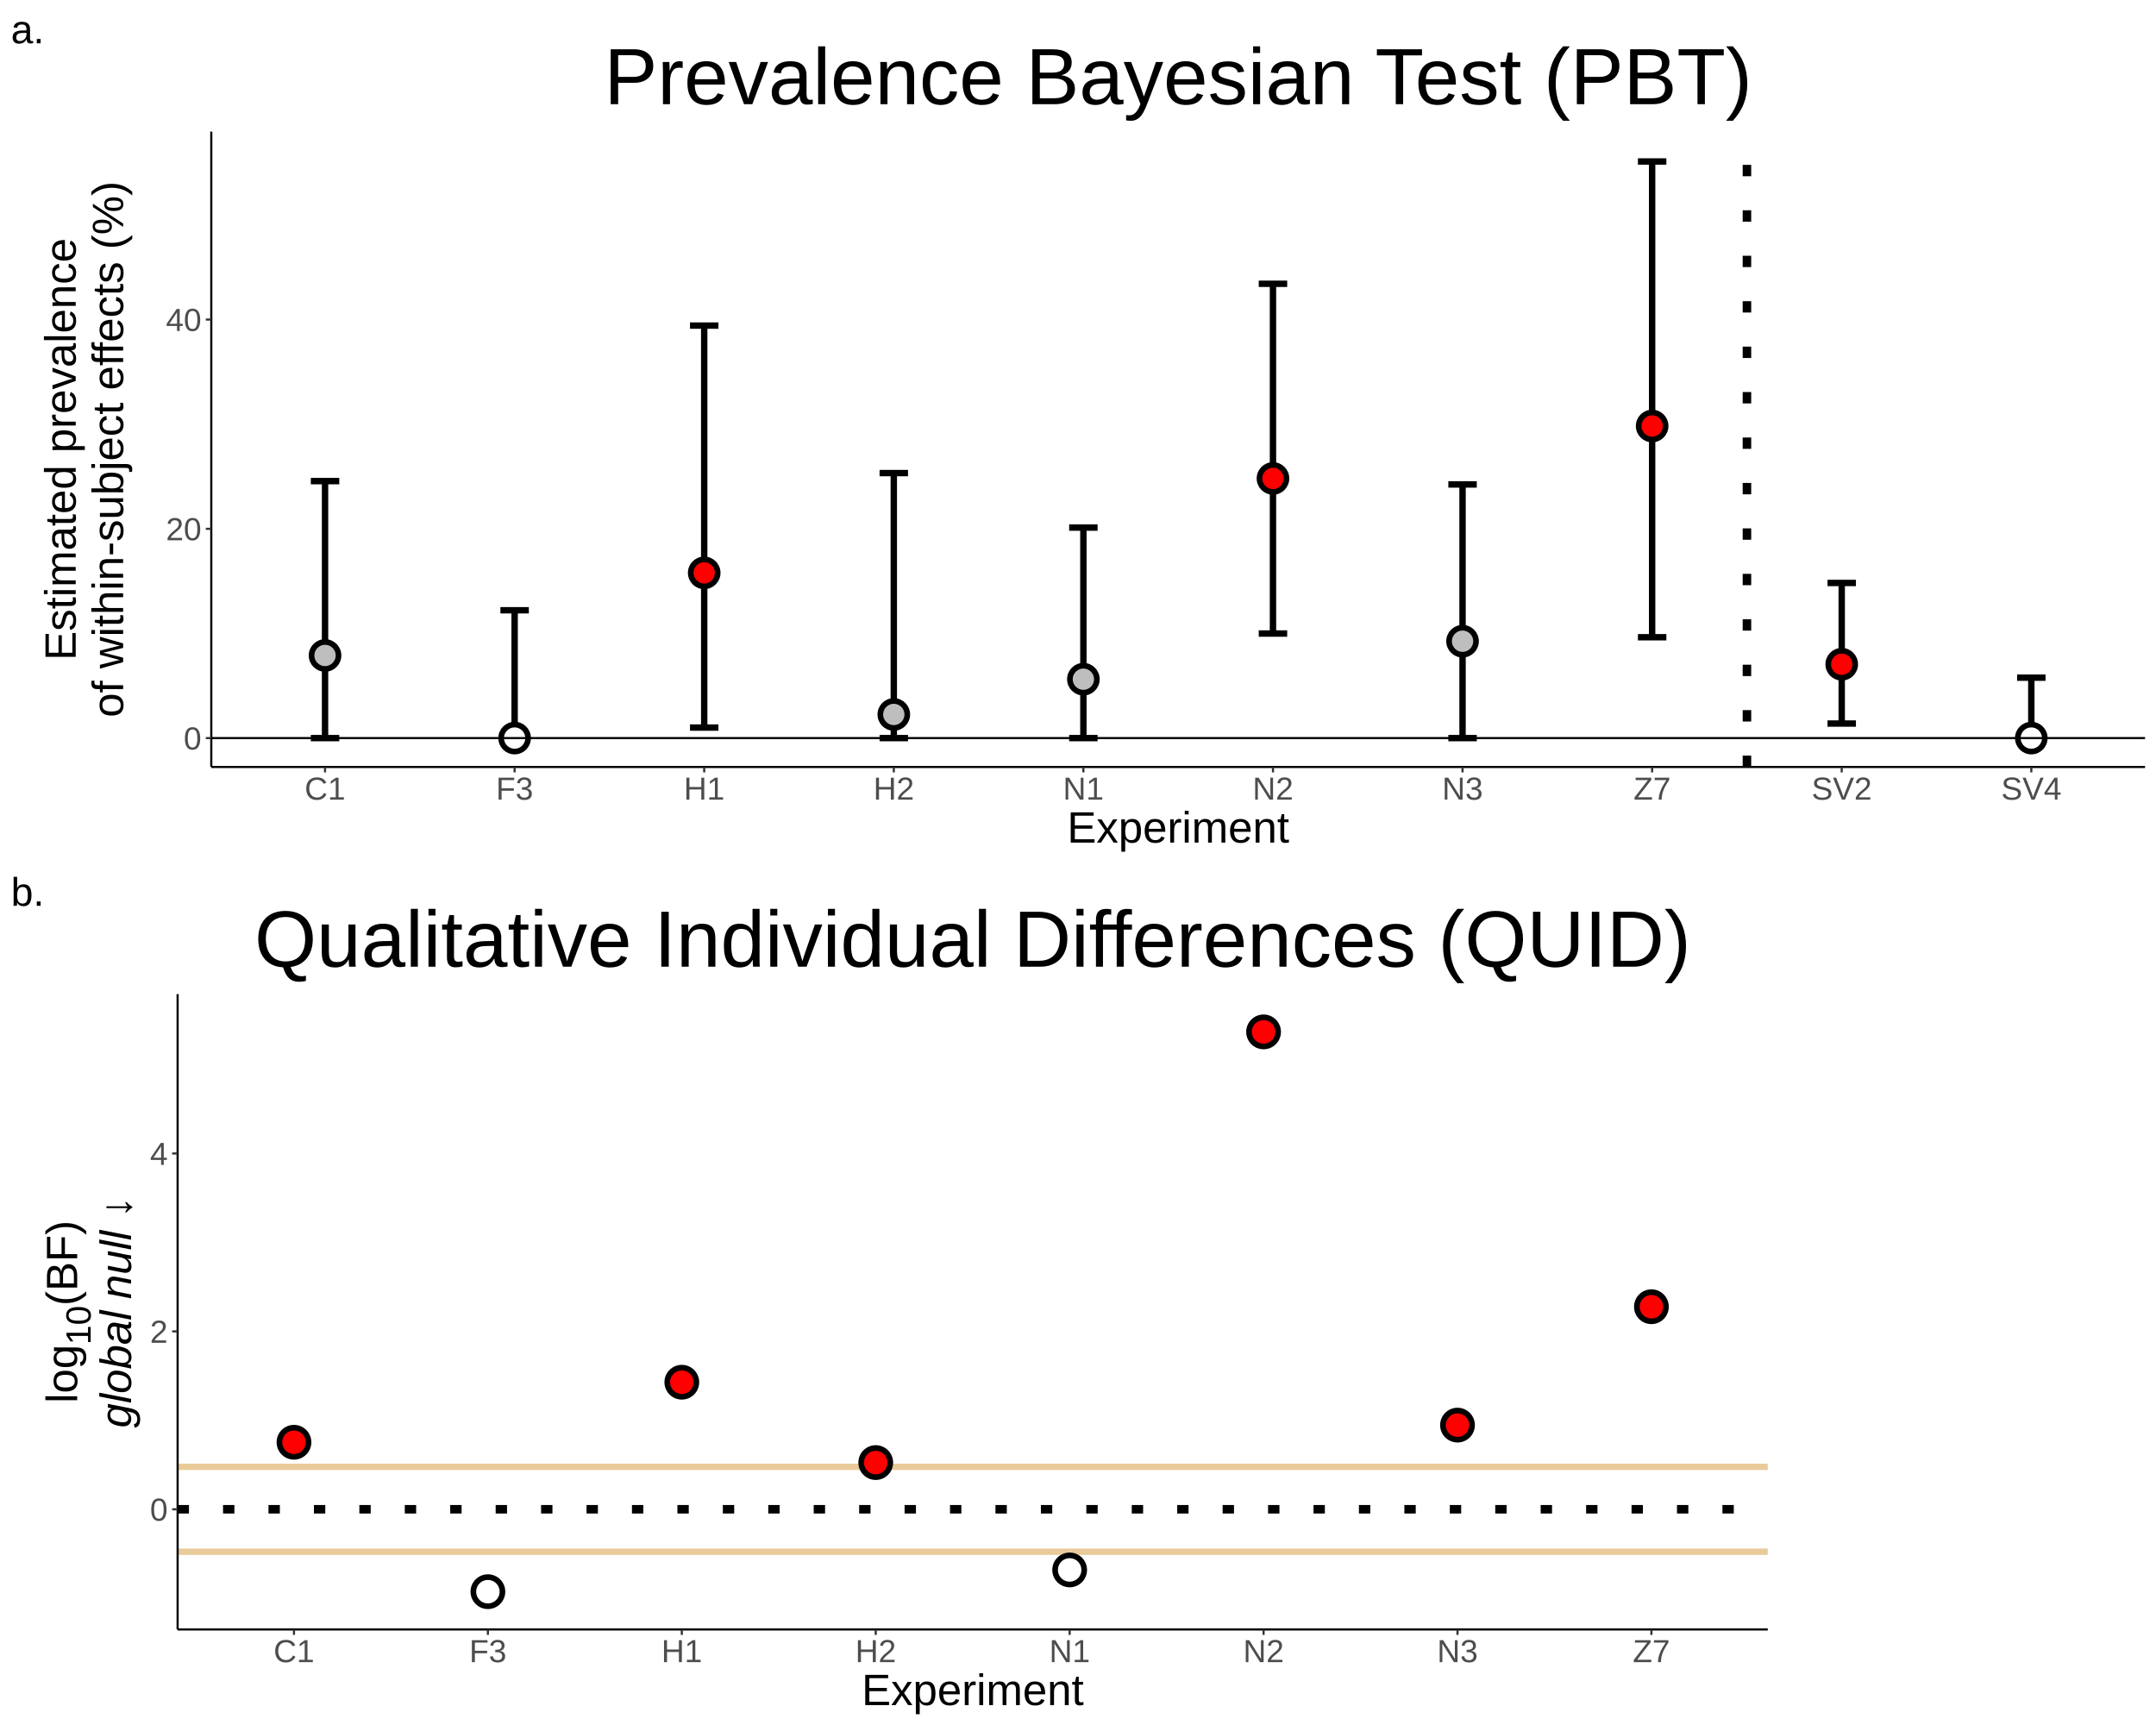
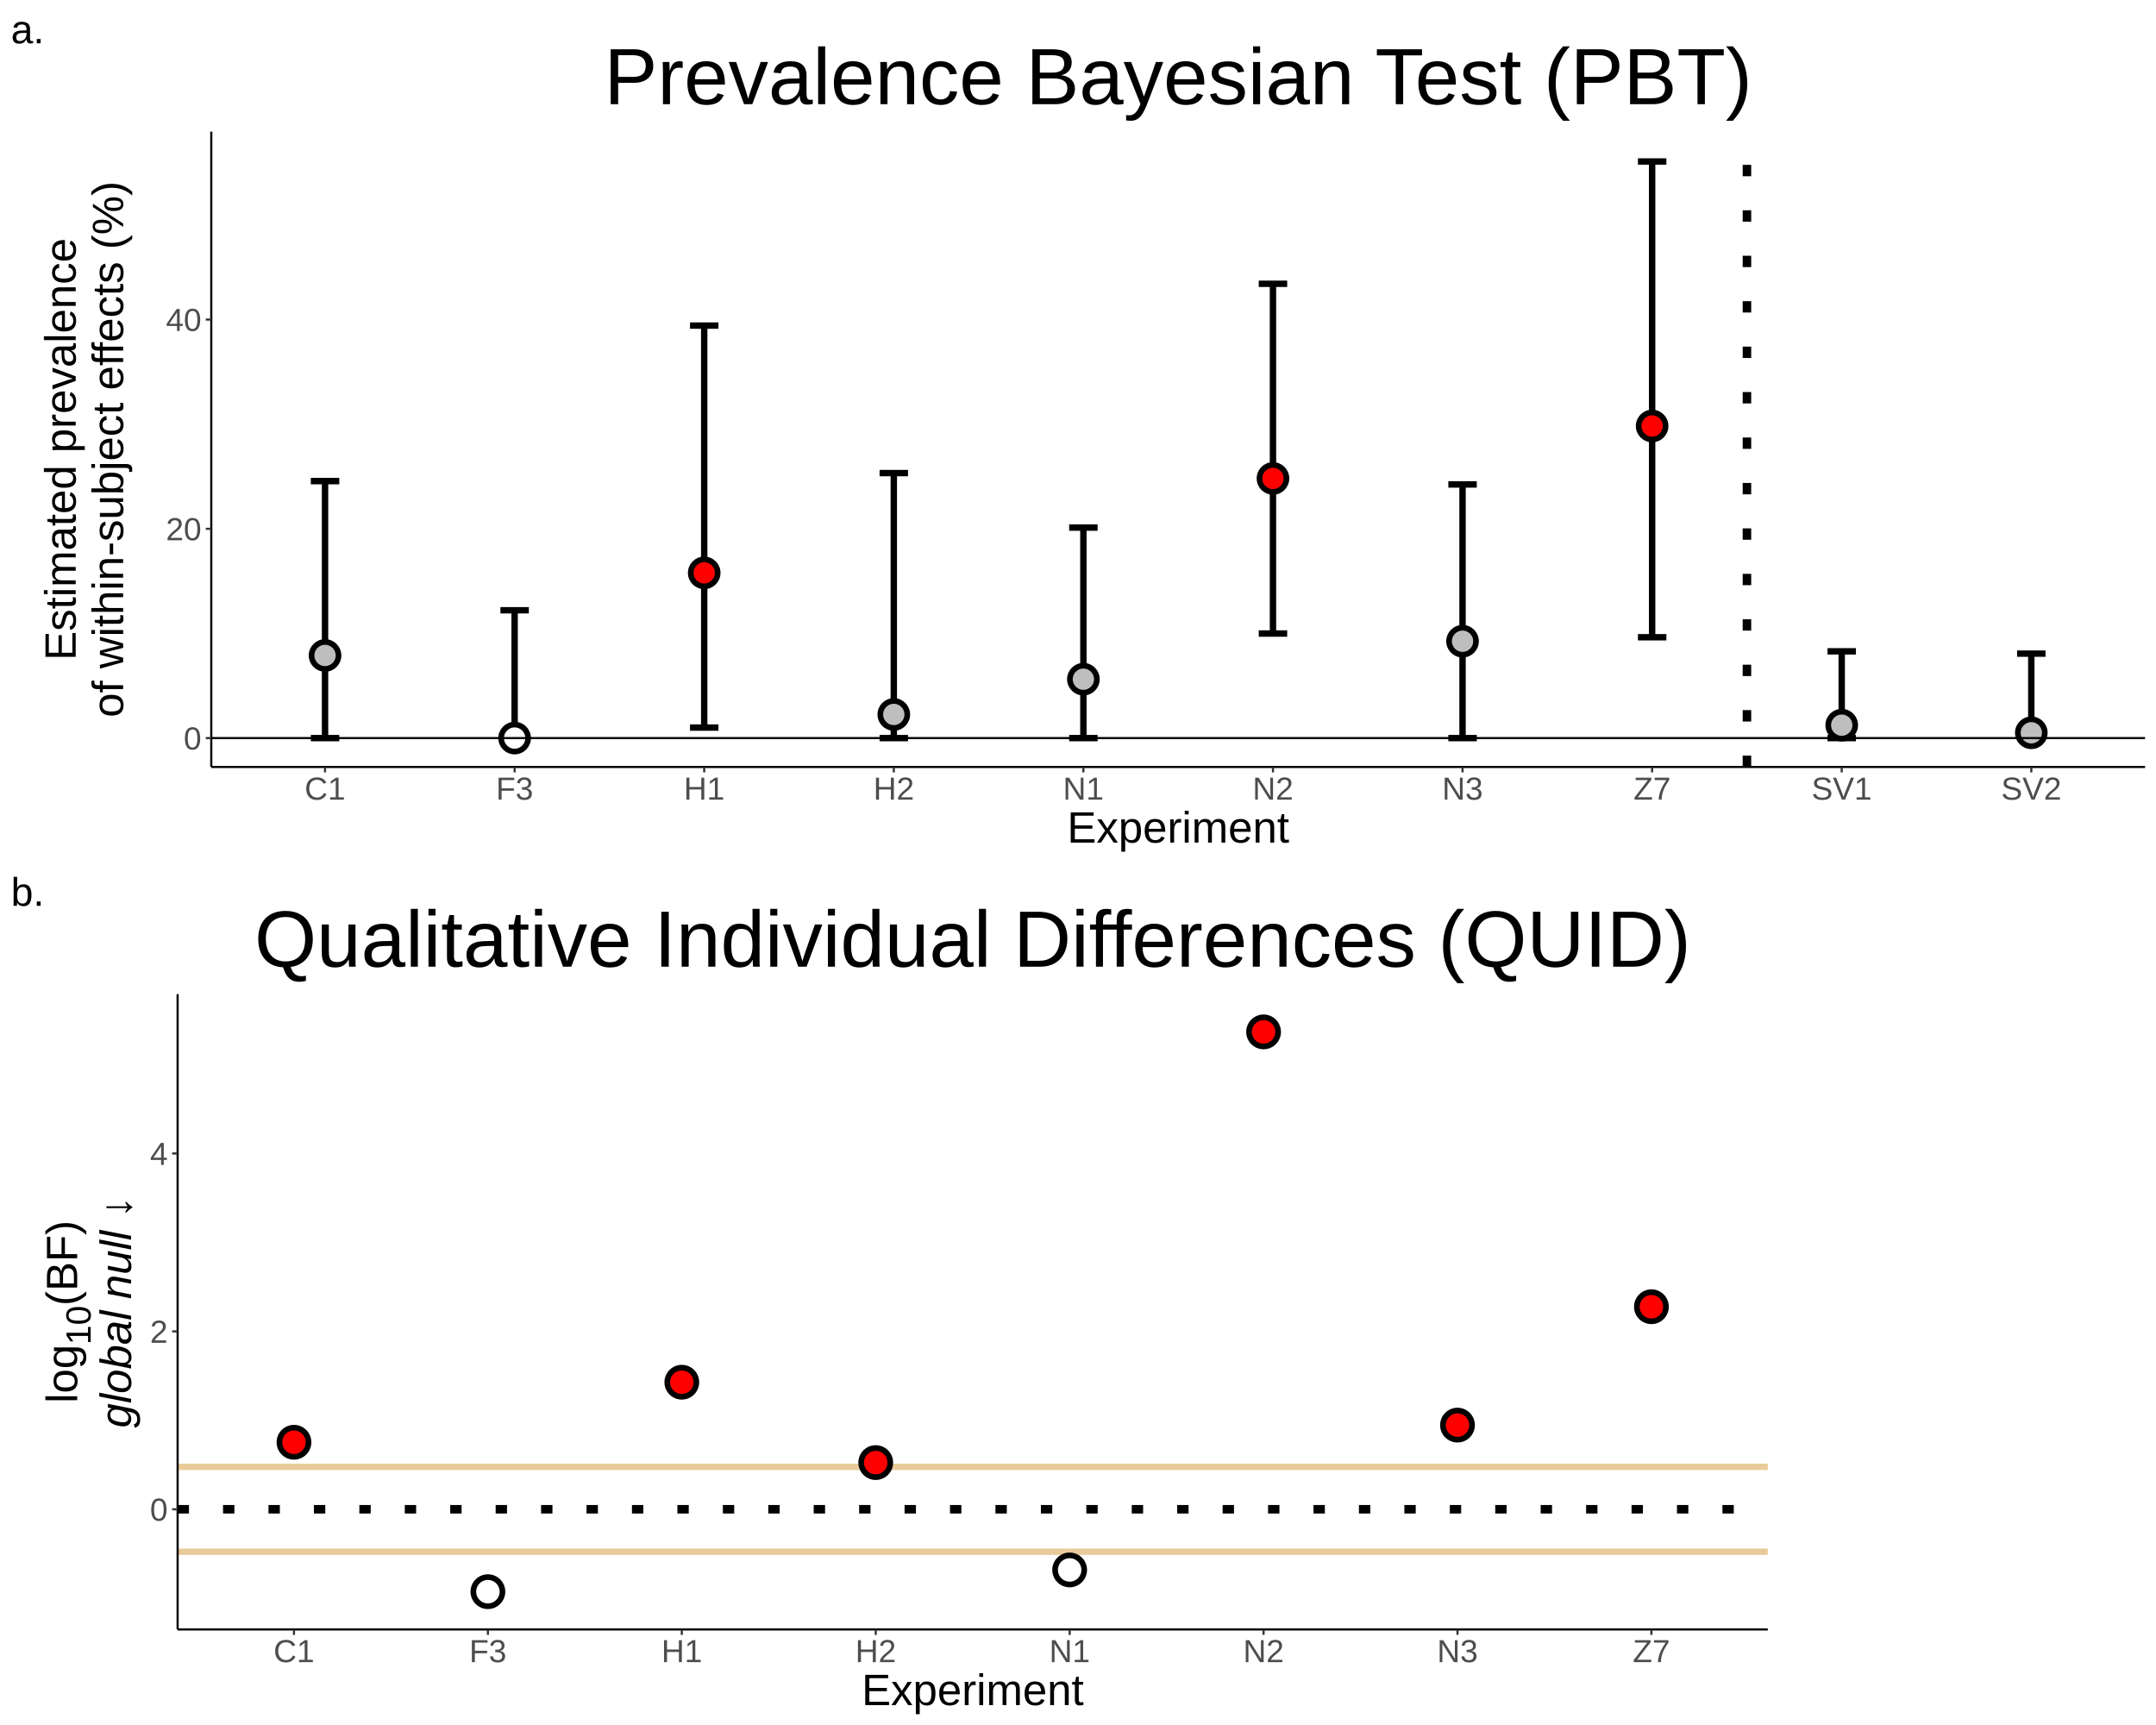
<svg xmlns="http://www.w3.org/2000/svg" class="svglite" width="1080.00pt" height="864.00pt" viewBox="0 0 1080.00 864.00">
  <defs>
    <style type="text/css">
    .svglite line, .svglite polyline, .svglite polygon, .svglite path, .svglite rect, .svglite circle {
      fill: none;
      stroke: #000000;
      stroke-linecap: round;
      stroke-linejoin: round;
      stroke-miterlimit: 10.00;
    }
    .svglite text {
      white-space: pre;
    }
  </style>
  </defs>
  <rect width="100%" height="100%" style="stroke: none; fill: #FFFFFF;" />
  <defs>
    <clipPath id="cpMC4wMHwxMDgwLjAwfDAuMDB8ODY0LjAw">
      <rect x="0.00" y="0.00" width="1080.00" height="864.00" />
    </clipPath>
  </defs>
  <g clip-path="url(#cpMC4wMHwxMDgwLjAwfDAuMDB8ODY0LjAw)">
</g>
  <defs>
    <clipPath id="cpMC4wMHwxMDgwLjAwfDAuMDB8NDMyLjAw">
      <rect x="0.00" y="0.00" width="1080.00" height="432.00" />
    </clipPath>
  </defs>
  <g clip-path="url(#cpMC4wMHwxMDgwLjAwfDAuMDB8NDMyLjAw)">
    <rect x="0.00" y="0.00" width="1080.00" height="432.00" style="stroke-width: 1.07; stroke: #FFFFFF; fill: #FFFFFF;" />
  </g>
  <g clip-path="url(#cpMC4wMHwxMDgwLjAwfDAuMDB8ODY0LjAw)">
</g>
  <defs>
    <clipPath id="cpMTA1Ljg0fDEwNzQuNTJ8NjUuOTJ8Mzg0LjE0">
      <rect x="105.84" y="65.92" width="968.68" height="318.22" />
    </clipPath>
  </defs>
  <g clip-path="url(#cpMTA1Ljg0fDEwNzQuNTJ8NjUuOTJ8Mzg0LjE0)">
    <rect x="105.84" y="65.92" width="968.68" height="318.22" style="stroke-width: 1.07; stroke: none; fill: #FFFFFF;" />
    <polyline points="155.70,240.97 169.95,240.97 " style="stroke-width: 3.20; stroke-linecap: butt;" />
    <polyline points="162.82,240.97 162.82,369.68 " style="stroke-width: 3.20; stroke-linecap: butt;" />
    <polyline points="155.70,369.68 169.95,369.68 " style="stroke-width: 3.20; stroke-linecap: butt;" />
    <polyline points="250.67,305.67 264.91,305.67 " style="stroke-width: 3.20; stroke-linecap: butt;" />
    <polyline points="257.79,305.67 257.79,369.68 " style="stroke-width: 3.20; stroke-linecap: butt;" />
    <polyline points="250.67,369.68 264.91,369.68 " style="stroke-width: 3.20; stroke-linecap: butt;" />
    <polyline points="345.64,163.08 359.88,163.08 " style="stroke-width: 3.20; stroke-linecap: butt;" />
    <polyline points="352.76,163.08 352.76,364.42 " style="stroke-width: 3.20; stroke-linecap: butt;" />
    <polyline points="345.64,364.42 359.88,364.42 " style="stroke-width: 3.20; stroke-linecap: butt;" />
    <polyline points="440.61,236.96 454.85,236.96 " style="stroke-width: 3.20; stroke-linecap: butt;" />
    <polyline points="447.73,236.96 447.73,369.68 " style="stroke-width: 3.20; stroke-linecap: butt;" />
    <polyline points="440.61,369.68 454.85,369.68 " style="stroke-width: 3.20; stroke-linecap: butt;" />
    <polyline points="535.57,264.25 549.82,264.25 " style="stroke-width: 3.20; stroke-linecap: butt;" />
    <polyline points="542.70,264.25 542.70,369.68 " style="stroke-width: 3.20; stroke-linecap: butt;" />
    <polyline points="535.57,369.68 549.82,369.68 " style="stroke-width: 3.20; stroke-linecap: butt;" />
    <polyline points="630.54,142.15 644.79,142.15 " style="stroke-width: 3.20; stroke-linecap: butt;" />
    <polyline points="637.67,142.15 637.67,317.32 " style="stroke-width: 3.20; stroke-linecap: butt;" />
    <polyline points="630.54,317.32 644.79,317.32 " style="stroke-width: 3.20; stroke-linecap: butt;" />
    <polyline points="725.51,242.64 739.76,242.64 " style="stroke-width: 3.20; stroke-linecap: butt;" />
    <polyline points="732.63,242.64 732.63,369.68 " style="stroke-width: 3.20; stroke-linecap: butt;" />
    <polyline points="725.51,369.68 739.76,369.68 " style="stroke-width: 3.20; stroke-linecap: butt;" />
    <polyline points="820.48,80.88 834.73,80.88 " style="stroke-width: 3.20; stroke-linecap: butt;" />
    <polyline points="827.60,80.88 827.60,319.17 " style="stroke-width: 3.20; stroke-linecap: butt;" />
    <polyline points="820.48,319.17 834.73,319.17 " style="stroke-width: 3.20; stroke-linecap: butt;" />
-     <polyline points="915.45,291.98 929.69,291.98 " style="stroke-width: 3.20; stroke-linecap: butt;" />
-     <polyline points="922.57,291.98 922.57,362.40 " style="stroke-width: 3.20; stroke-linecap: butt;" />
-     <polyline points="915.45,362.40 929.69,362.40 " style="stroke-width: 3.20; stroke-linecap: butt;" />
-     <polyline points="1010.42,339.42 1024.66,339.42 " style="stroke-width: 3.20; stroke-linecap: butt;" />
-     <polyline points="1017.54,339.42 1017.54,369.68 " style="stroke-width: 3.20; stroke-linecap: butt;" />
+     <polyline points="915.45,326.24 929.69,326.24 " style="stroke-width: 3.20; stroke-linecap: butt;" />
+     <polyline points="922.57,326.24 922.57,369.68 " style="stroke-width: 3.20; stroke-linecap: butt;" />
+     <polyline points="915.45,369.68 929.69,369.68 " style="stroke-width: 3.20; stroke-linecap: butt;" />
+     <polyline points="1010.42,327.39 1024.66,327.39 " style="stroke-width: 3.20; stroke-linecap: butt;" />
+     <polyline points="1017.54,327.39 1017.54,369.68 " style="stroke-width: 3.20; stroke-linecap: butt;" />
    <polyline points="1010.42,369.68 1024.66,369.68 " style="stroke-width: 3.20; stroke-linecap: butt;" />
    <circle cx="162.82" cy="328.30" r="6.75" style="stroke-width: 2.83; fill: #BEBEBE;" />
    <circle cx="257.79" cy="369.68" r="6.75" style="stroke-width: 2.83; fill: #FFFFFF;" />
    <circle cx="352.76" cy="286.93" r="6.75" style="stroke-width: 2.83; fill: #FF0000;" />
    <circle cx="447.73" cy="357.85" r="6.75" style="stroke-width: 2.83; fill: #BEBEBE;" />
    <circle cx="542.70" cy="340.19" r="6.75" style="stroke-width: 2.83; fill: #BEBEBE;" />
    <circle cx="637.67" cy="239.64" r="6.75" style="stroke-width: 2.83; fill: #FF0000;" />
    <circle cx="732.63" cy="321.17" r="6.75" style="stroke-width: 2.83; fill: #BEBEBE;" />
    <circle cx="827.60" cy="213.37" r="6.75" style="stroke-width: 2.83; fill: #FF0000;" />
-     <circle cx="922.57" cy="332.70" r="6.75" style="stroke-width: 2.83; fill: #FF0000;" />
-     <circle cx="1017.54" cy="369.68" r="6.75" style="stroke-width: 2.83; fill: #FFFFFF;" />
+     <circle cx="922.57" cy="363.21" r="6.75" style="stroke-width: 2.83; fill: #BEBEBE;" />
+     <circle cx="1017.54" cy="367.03" r="6.75" style="stroke-width: 2.83; fill: #BEBEBE;" />
    <line x1="105.84" y1="369.68" x2="1074.52" y2="369.68" style="stroke-width: 1.07; stroke-linecap: butt;" />
    <line x1="875.09" y1="384.14" x2="875.09" y2="65.92" style="stroke-width: 4.27; stroke-dasharray: 5.69,17.07; stroke-linecap: butt;" />
  </g>
  <g clip-path="url(#cpMC4wMHwxMDgwLjAwfDAuMDB8ODY0LjAw)">
    <polyline points="105.84,384.14 105.84,65.92 " style="stroke-width: 1.07; stroke-linecap: butt;" />
    <text x="100.91" y="375.40" text-anchor="end" style="font-size: 16.00px;fill: #4D4D4D; font-family: &quot;Arial&quot;;" textLength="8.90px" lengthAdjust="spacingAndGlyphs">0</text>
    <text x="100.91" y="270.59" text-anchor="end" style="font-size: 16.00px;fill: #4D4D4D; font-family: &quot;Arial&quot;;" textLength="17.80px" lengthAdjust="spacingAndGlyphs">20</text>
    <text x="100.91" y="165.77" text-anchor="end" style="font-size: 16.00px;fill: #4D4D4D; font-family: &quot;Arial&quot;;" textLength="17.80px" lengthAdjust="spacingAndGlyphs">40</text>
    <polyline points="103.10,369.68 105.84,369.68 " style="stroke-width: 1.07; stroke: #333333; stroke-linecap: butt;" />
    <polyline points="103.10,264.86 105.84,264.86 " style="stroke-width: 1.07; stroke: #333333; stroke-linecap: butt;" />
    <polyline points="103.10,160.05 105.84,160.05 " style="stroke-width: 1.07; stroke: #333333; stroke-linecap: butt;" />
    <polyline points="105.84,384.14 1074.52,384.14 " style="stroke-width: 1.07; stroke-linecap: butt;" />
    <polyline points="162.82,386.88 162.82,384.14 " style="stroke-width: 1.07; stroke: #333333; stroke-linecap: butt;" />
    <polyline points="257.79,386.88 257.79,384.14 " style="stroke-width: 1.07; stroke: #333333; stroke-linecap: butt;" />
    <polyline points="352.76,386.88 352.76,384.14 " style="stroke-width: 1.07; stroke: #333333; stroke-linecap: butt;" />
    <polyline points="447.73,386.88 447.73,384.14 " style="stroke-width: 1.07; stroke: #333333; stroke-linecap: butt;" />
    <polyline points="542.70,386.88 542.70,384.14 " style="stroke-width: 1.07; stroke: #333333; stroke-linecap: butt;" />
    <polyline points="637.67,386.88 637.67,384.14 " style="stroke-width: 1.07; stroke: #333333; stroke-linecap: butt;" />
    <polyline points="732.63,386.88 732.63,384.14 " style="stroke-width: 1.07; stroke: #333333; stroke-linecap: butt;" />
    <polyline points="827.60,386.88 827.60,384.14 " style="stroke-width: 1.07; stroke: #333333; stroke-linecap: butt;" />
    <polyline points="922.57,386.88 922.57,384.14 " style="stroke-width: 1.07; stroke: #333333; stroke-linecap: butt;" />
    <polyline points="1017.54,386.88 1017.54,384.14 " style="stroke-width: 1.07; stroke: #333333; stroke-linecap: butt;" />
    <text x="162.82" y="400.53" text-anchor="middle" style="font-size: 16.00px;fill: #4D4D4D; font-family: &quot;Arial&quot;;" textLength="20.46px" lengthAdjust="spacingAndGlyphs">C1</text>
    <text x="257.79" y="400.53" text-anchor="middle" style="font-size: 16.00px;fill: #4D4D4D; font-family: &quot;Arial&quot;;" textLength="18.67px" lengthAdjust="spacingAndGlyphs">F3</text>
    <text x="352.76" y="400.53" text-anchor="middle" style="font-size: 16.00px;fill: #4D4D4D; font-family: &quot;Arial&quot;;" textLength="20.46px" lengthAdjust="spacingAndGlyphs">H1</text>
    <text x="447.73" y="400.53" text-anchor="middle" style="font-size: 16.00px;fill: #4D4D4D; font-family: &quot;Arial&quot;;" textLength="20.46px" lengthAdjust="spacingAndGlyphs">H2</text>
    <text x="542.70" y="400.53" text-anchor="middle" style="font-size: 16.00px;fill: #4D4D4D; font-family: &quot;Arial&quot;;" textLength="20.46px" lengthAdjust="spacingAndGlyphs">N1</text>
    <text x="637.67" y="400.53" text-anchor="middle" style="font-size: 16.00px;fill: #4D4D4D; font-family: &quot;Arial&quot;;" textLength="20.46px" lengthAdjust="spacingAndGlyphs">N2</text>
    <text x="732.63" y="400.53" text-anchor="middle" style="font-size: 16.00px;fill: #4D4D4D; font-family: &quot;Arial&quot;;" textLength="20.46px" lengthAdjust="spacingAndGlyphs">N3</text>
    <text x="827.60" y="400.53" text-anchor="middle" style="font-size: 16.00px;fill: #4D4D4D; font-family: &quot;Arial&quot;;" textLength="18.67px" lengthAdjust="spacingAndGlyphs">Z7</text>
-     <text x="922.57" y="400.53" text-anchor="middle" style="font-size: 16.00px;fill: #4D4D4D; font-family: &quot;Arial&quot;;" textLength="30.24px" lengthAdjust="spacingAndGlyphs">SV2</text>
-     <text x="1017.54" y="400.53" text-anchor="middle" style="font-size: 16.00px;fill: #4D4D4D; font-family: &quot;Arial&quot;;" textLength="30.24px" lengthAdjust="spacingAndGlyphs">SV4</text>
+     <text x="922.57" y="400.53" text-anchor="middle" style="font-size: 16.00px;fill: #4D4D4D; font-family: &quot;Arial&quot;;" textLength="30.24px" lengthAdjust="spacingAndGlyphs">SV1</text>
+     <text x="1017.54" y="400.53" text-anchor="middle" style="font-size: 16.00px;fill: #4D4D4D; font-family: &quot;Arial&quot;;" textLength="30.24px" lengthAdjust="spacingAndGlyphs">SV2</text>
    <text x="590.18" y="422.02" text-anchor="middle" style="font-size: 22.00px; font-family: &quot;Arial&quot;;" textLength="111.30px" lengthAdjust="spacingAndGlyphs">Experiment</text>
    <text transform="translate(37.92,225.03) rotate(-90)" text-anchor="middle" style="font-size: 22.00px; font-family: &quot;Arial&quot;;" textLength="211.62px" lengthAdjust="spacingAndGlyphs">Estimated prevalence</text>
    <text transform="translate(61.68,225.03) rotate(-90)" text-anchor="middle" style="font-size: 22.00px; font-family: &quot;Arial&quot;;" textLength="268.65px" lengthAdjust="spacingAndGlyphs">of within-subject effects (%)</text>
    <text x="590.18" y="52.19" text-anchor="middle" style="font-size: 40.00px; font-family: &quot;Arial&quot;;" textLength="575.14px" lengthAdjust="spacingAndGlyphs">Prevalence Bayesian Test (PBT)</text>
    <text x="13.82" y="21.68" text-anchor="middle" style="font-size: 20.00px; font-family: &quot;Arial&quot;;" textLength="16.68px" lengthAdjust="spacingAndGlyphs">a.</text>
  </g>
  <defs>
    <clipPath id="cpMC4wMHw4OTEuMDB8NDMyLjAwfDg2NC4wMA==">
      <rect x="0" y="432.00" width="891.00" height="432.00" />
    </clipPath>
  </defs>
  <g clip-path="url(#cpMC4wMHw4OTEuMDB8NDMyLjAwfDg2NC4wMA==)">
    <rect x="0" y="432.00" width="891.00" height="432.00" style="stroke-width: 1.07; stroke: #FFFFFF; fill: #FFFFFF;" />
  </g>
  <g clip-path="url(#cpMC4wMHwxMDgwLjAwfDAuMDB8ODY0LjAw)">
</g>
  <defs>
    <clipPath id="cpODguOTd8ODg1LjUyfDQ5Ny45Mnw4MTYuMTQ=">
      <rect x="88.97" y="497.92" width="796.55" height="318.22" />
    </clipPath>
  </defs>
  <g clip-path="url(#cpODguOTd8ODg1LjUyfDQ5Ny45Mnw4MTYuMTQ=)">
    <rect x="88.97" y="497.92" width="796.55" height="318.22" style="stroke-width: 1.07; stroke: none; fill: #FFFFFF;" />
    <line x1="88.97" y1="755.95" x2="885.52" y2="755.95" style="stroke-width: 4.27; stroke-dasharray: 5.69,17.07; stroke-linecap: butt;" />
    <line x1="88.97" y1="734.69" x2="885.52" y2="734.69" style="stroke-width: 3.20; stroke: #E9CB9A; stroke-linecap: butt;" />
    <line x1="88.97" y1="777.21" x2="885.52" y2="777.21" style="stroke-width: 3.20; stroke: #E9CB9A; stroke-linecap: butt;" />
    <circle cx="147.26" cy="722.38" r="7.29" style="stroke-width: 2.83; fill: #FF0000;" />
    <circle cx="244.40" cy="797.22" r="7.29" style="stroke-width: 2.83; fill: #FFFFFF;" />
    <circle cx="341.54" cy="692.31" r="7.29" style="stroke-width: 2.83; fill: #FF0000;" />
    <circle cx="438.68" cy="732.56" r="7.29" style="stroke-width: 2.83; fill: #FF0000;" />
    <circle cx="535.82" cy="786.33" r="7.29" style="stroke-width: 2.83; fill: #FFFFFF;" />
    <circle cx="632.96" cy="516.84" r="7.29" style="stroke-width: 2.83; fill: #FF0000;" />
    <circle cx="730.10" cy="713.80" r="7.29" style="stroke-width: 2.83; fill: #FF0000;" />
    <circle cx="827.24" cy="654.50" r="7.29" style="stroke-width: 2.83; fill: #FF0000;" />
  </g>
  <g clip-path="url(#cpMC4wMHwxMDgwLjAwfDAuMDB8ODY0LjAw)">
    <polyline points="88.97,816.14 88.97,497.92 " style="stroke-width: 1.07; stroke-linecap: butt;" />
    <text x="84.04" y="761.68" text-anchor="end" style="font-size: 16.00px;fill: #4D4D4D; font-family: &quot;Arial&quot;;" textLength="8.90px" lengthAdjust="spacingAndGlyphs">0</text>
    <text x="84.04" y="672.57" text-anchor="end" style="font-size: 16.00px;fill: #4D4D4D; font-family: &quot;Arial&quot;;" textLength="8.90px" lengthAdjust="spacingAndGlyphs">2</text>
    <text x="84.04" y="583.47" text-anchor="end" style="font-size: 16.00px;fill: #4D4D4D; font-family: &quot;Arial&quot;;" textLength="8.90px" lengthAdjust="spacingAndGlyphs">4</text>
    <polyline points="86.23,755.95 88.97,755.95 " style="stroke-width: 1.07; stroke: #333333; stroke-linecap: butt;" />
    <polyline points="86.23,666.85 88.97,666.85 " style="stroke-width: 1.07; stroke: #333333; stroke-linecap: butt;" />
    <polyline points="86.23,577.74 88.97,577.74 " style="stroke-width: 1.07; stroke: #333333; stroke-linecap: butt;" />
    <polyline points="88.97,816.14 885.52,816.14 " style="stroke-width: 1.07; stroke-linecap: butt;" />
    <polyline points="147.26,818.88 147.26,816.14 " style="stroke-width: 1.07; stroke: #333333; stroke-linecap: butt;" />
    <polyline points="244.40,818.88 244.40,816.14 " style="stroke-width: 1.07; stroke: #333333; stroke-linecap: butt;" />
    <polyline points="341.54,818.88 341.54,816.14 " style="stroke-width: 1.07; stroke: #333333; stroke-linecap: butt;" />
    <polyline points="438.68,818.88 438.68,816.14 " style="stroke-width: 1.07; stroke: #333333; stroke-linecap: butt;" />
    <polyline points="535.82,818.88 535.82,816.14 " style="stroke-width: 1.07; stroke: #333333; stroke-linecap: butt;" />
    <polyline points="632.96,818.88 632.96,816.14 " style="stroke-width: 1.07; stroke: #333333; stroke-linecap: butt;" />
    <polyline points="730.10,818.88 730.10,816.14 " style="stroke-width: 1.07; stroke: #333333; stroke-linecap: butt;" />
    <polyline points="827.24,818.88 827.24,816.14 " style="stroke-width: 1.07; stroke: #333333; stroke-linecap: butt;" />
    <text x="147.26" y="832.53" text-anchor="middle" style="font-size: 16.00px;fill: #4D4D4D; font-family: &quot;Arial&quot;;" textLength="20.46px" lengthAdjust="spacingAndGlyphs">C1</text>
    <text x="244.40" y="832.53" text-anchor="middle" style="font-size: 16.00px;fill: #4D4D4D; font-family: &quot;Arial&quot;;" textLength="18.67px" lengthAdjust="spacingAndGlyphs">F3</text>
    <text x="341.54" y="832.53" text-anchor="middle" style="font-size: 16.00px;fill: #4D4D4D; font-family: &quot;Arial&quot;;" textLength="20.46px" lengthAdjust="spacingAndGlyphs">H1</text>
    <text x="438.68" y="832.53" text-anchor="middle" style="font-size: 16.00px;fill: #4D4D4D; font-family: &quot;Arial&quot;;" textLength="20.46px" lengthAdjust="spacingAndGlyphs">H2</text>
    <text x="535.82" y="832.53" text-anchor="middle" style="font-size: 16.00px;fill: #4D4D4D; font-family: &quot;Arial&quot;;" textLength="20.46px" lengthAdjust="spacingAndGlyphs">N1</text>
    <text x="632.96" y="832.53" text-anchor="middle" style="font-size: 16.00px;fill: #4D4D4D; font-family: &quot;Arial&quot;;" textLength="20.46px" lengthAdjust="spacingAndGlyphs">N2</text>
    <text x="730.10" y="832.53" text-anchor="middle" style="font-size: 16.00px;fill: #4D4D4D; font-family: &quot;Arial&quot;;" textLength="20.46px" lengthAdjust="spacingAndGlyphs">N3</text>
    <text x="827.24" y="832.53" text-anchor="middle" style="font-size: 16.00px;fill: #4D4D4D; font-family: &quot;Arial&quot;;" textLength="18.67px" lengthAdjust="spacingAndGlyphs">Z7</text>
    <text x="487.25" y="854.02" text-anchor="middle" style="font-size: 22.00px; font-family: &quot;Arial&quot;;" textLength="111.30px" lengthAdjust="spacingAndGlyphs">Experiment</text>
    <text transform="translate(38.66,702.78) rotate(-90)" style="font-size: 22.00px; font-family: &quot;Arial&quot;;" textLength="29.37px" lengthAdjust="spacingAndGlyphs">log</text>
    <text transform="translate(45.41,673.53) rotate(-90)" style="font-size: 17.60px; font-family: &quot;Arial&quot;;" textLength="19.57px" lengthAdjust="spacingAndGlyphs">10</text>
    <text transform="translate(38.66,654.03) rotate(-90)" style="font-size: 22.00px; font-family: &quot;Arial&quot;;" textLength="42.78px" lengthAdjust="spacingAndGlyphs">(BF)</text>
    <text transform="translate(65.66,715.16) rotate(-90)" style="font-size: 22.00px; font-style: italic; font-family: &quot;Arial&quot;;" textLength="58.74px" lengthAdjust="spacingAndGlyphs">global</text>
    <text transform="translate(65.66,650.66) rotate(-90)" style="font-size: 22.00px; font-style: italic; font-family: &quot;Arial&quot;;" textLength="34.26px" lengthAdjust="spacingAndGlyphs">null</text>
    <text transform="translate(65.66,610.16) rotate(-90)" style="font-size: 22.00px; font-family: &quot;Arial&quot;;" textLength="11.00px" lengthAdjust="spacingAndGlyphs">↓</text>
    <text x="487.25" y="484.19" text-anchor="middle" style="font-size: 40.00px; font-family: &quot;Arial&quot;;" textLength="719.61px" lengthAdjust="spacingAndGlyphs">Qualitative Individual Differences (QUID)</text>
    <text x="13.82" y="453.68" text-anchor="middle" style="font-size: 20.00px; font-family: &quot;Arial&quot;;" textLength="16.68px" lengthAdjust="spacingAndGlyphs">b.</text>
  </g>
</svg>
